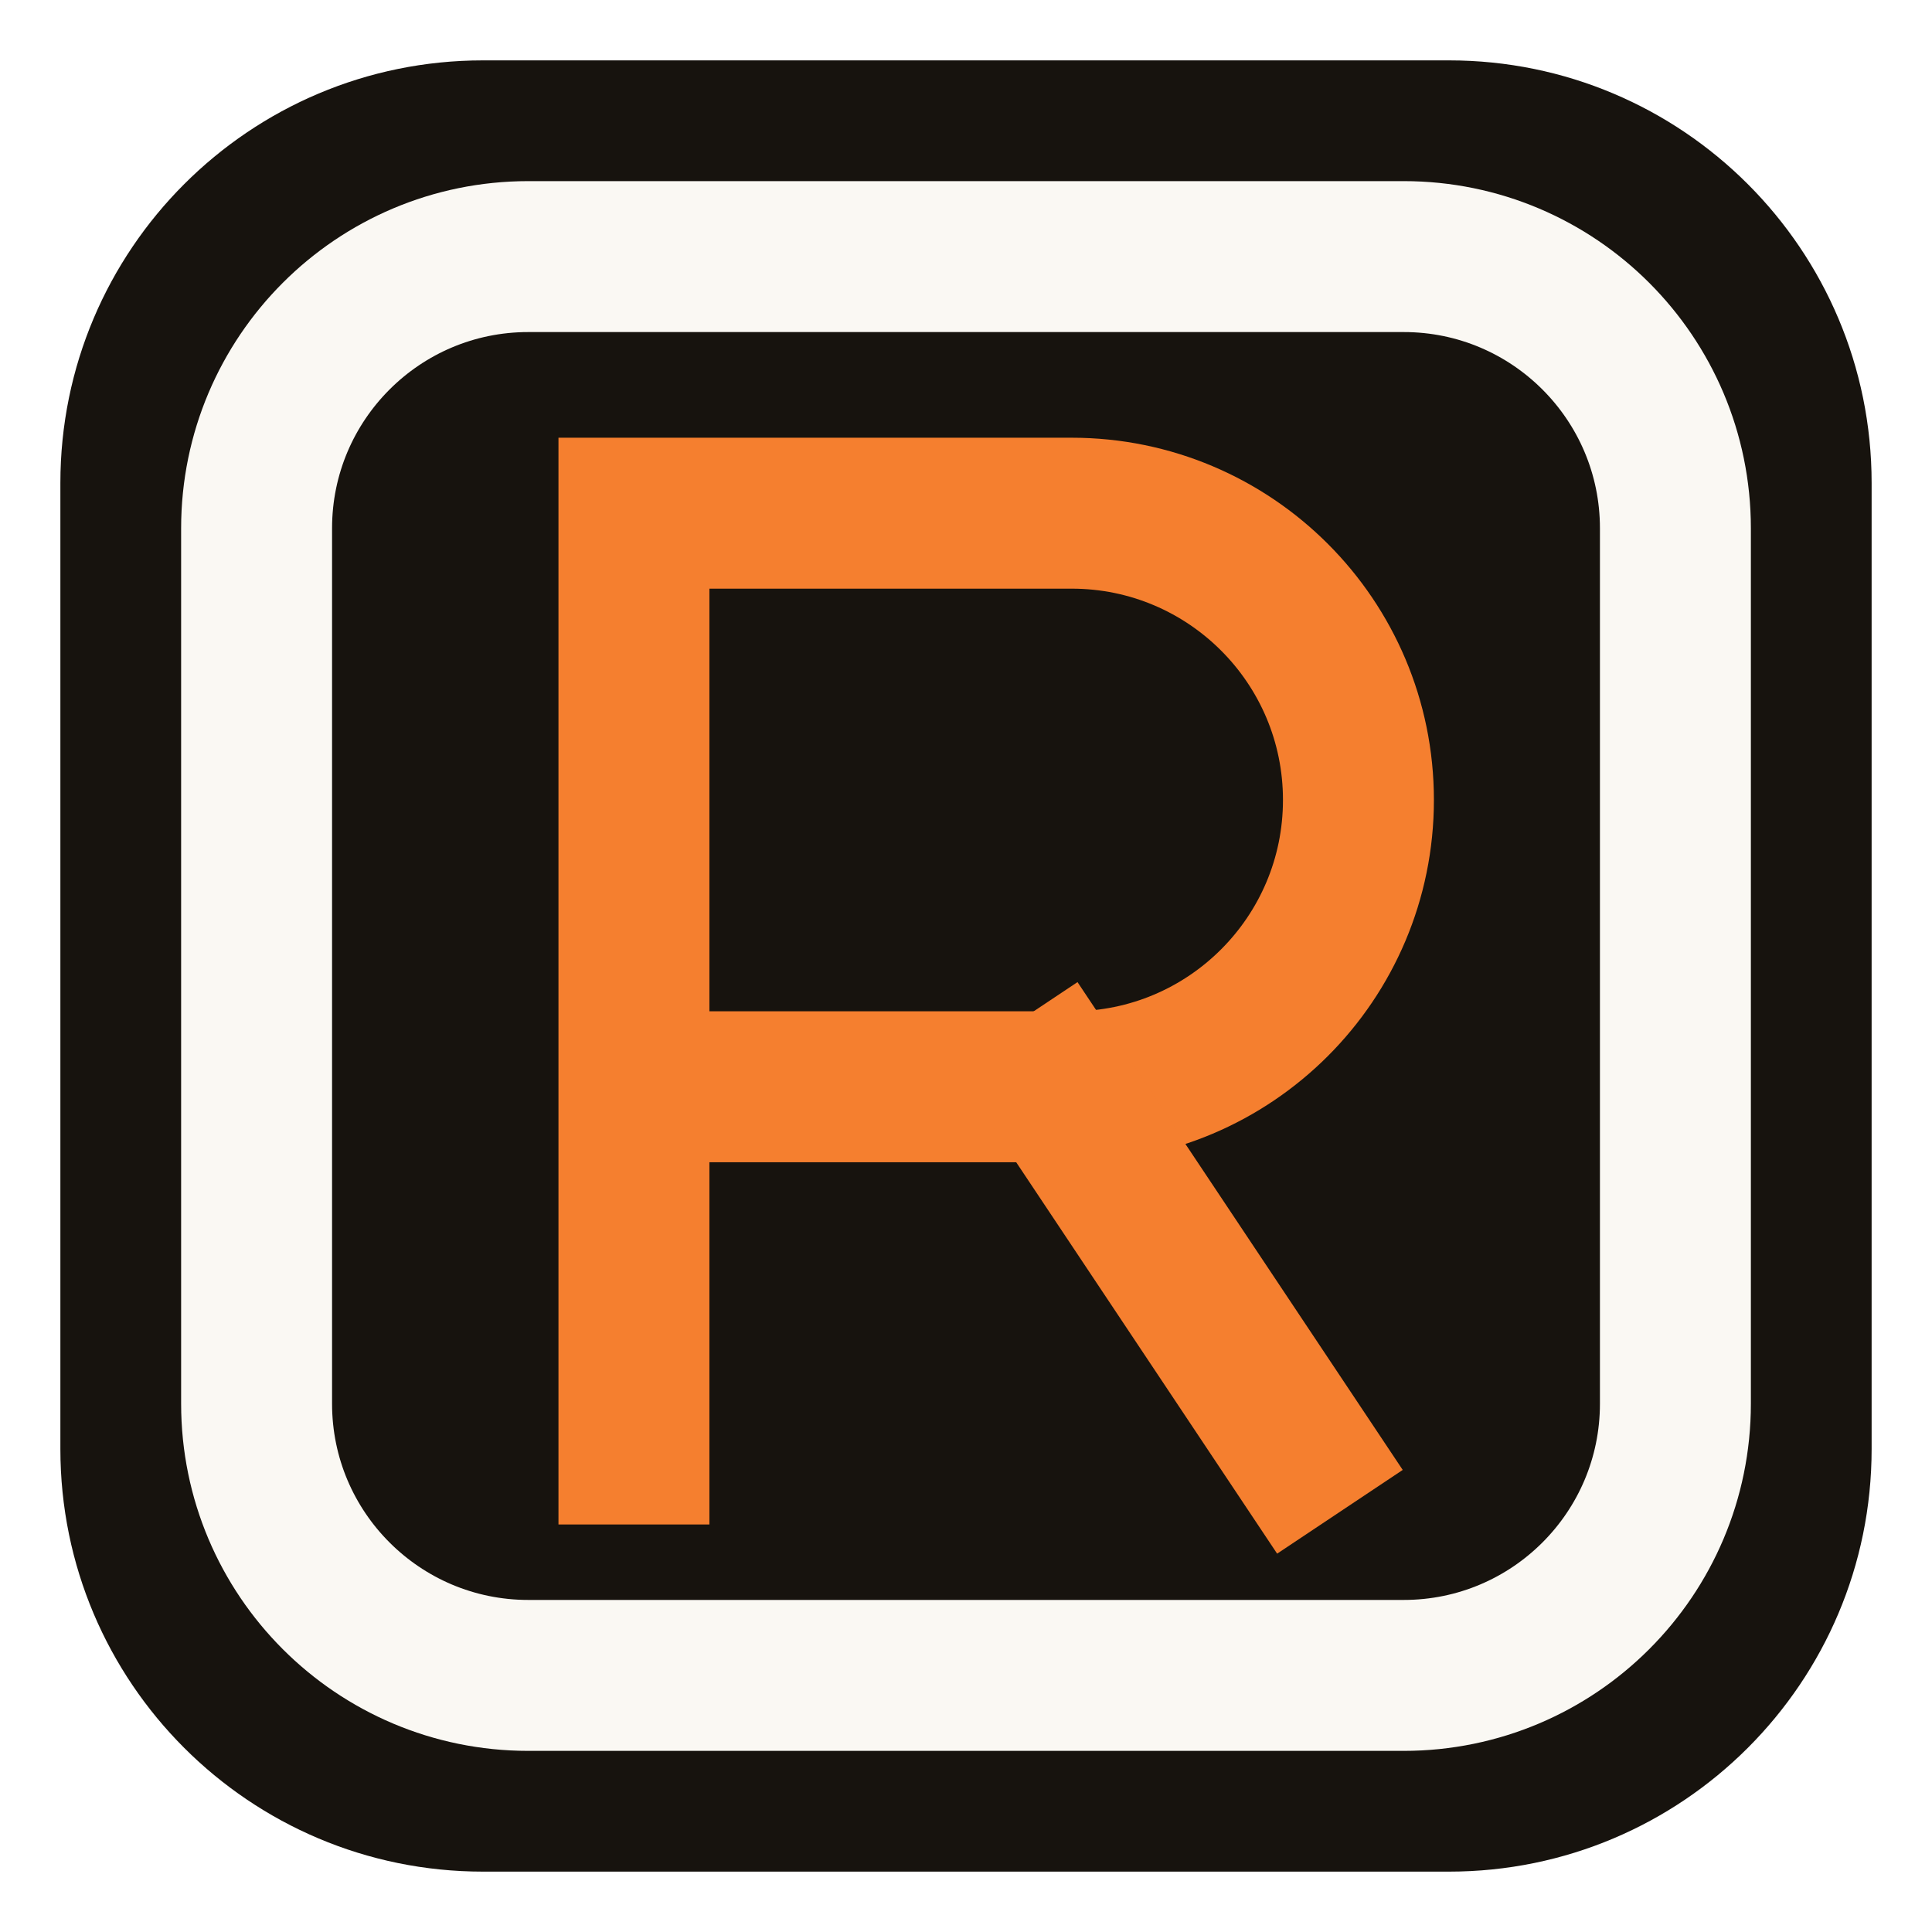
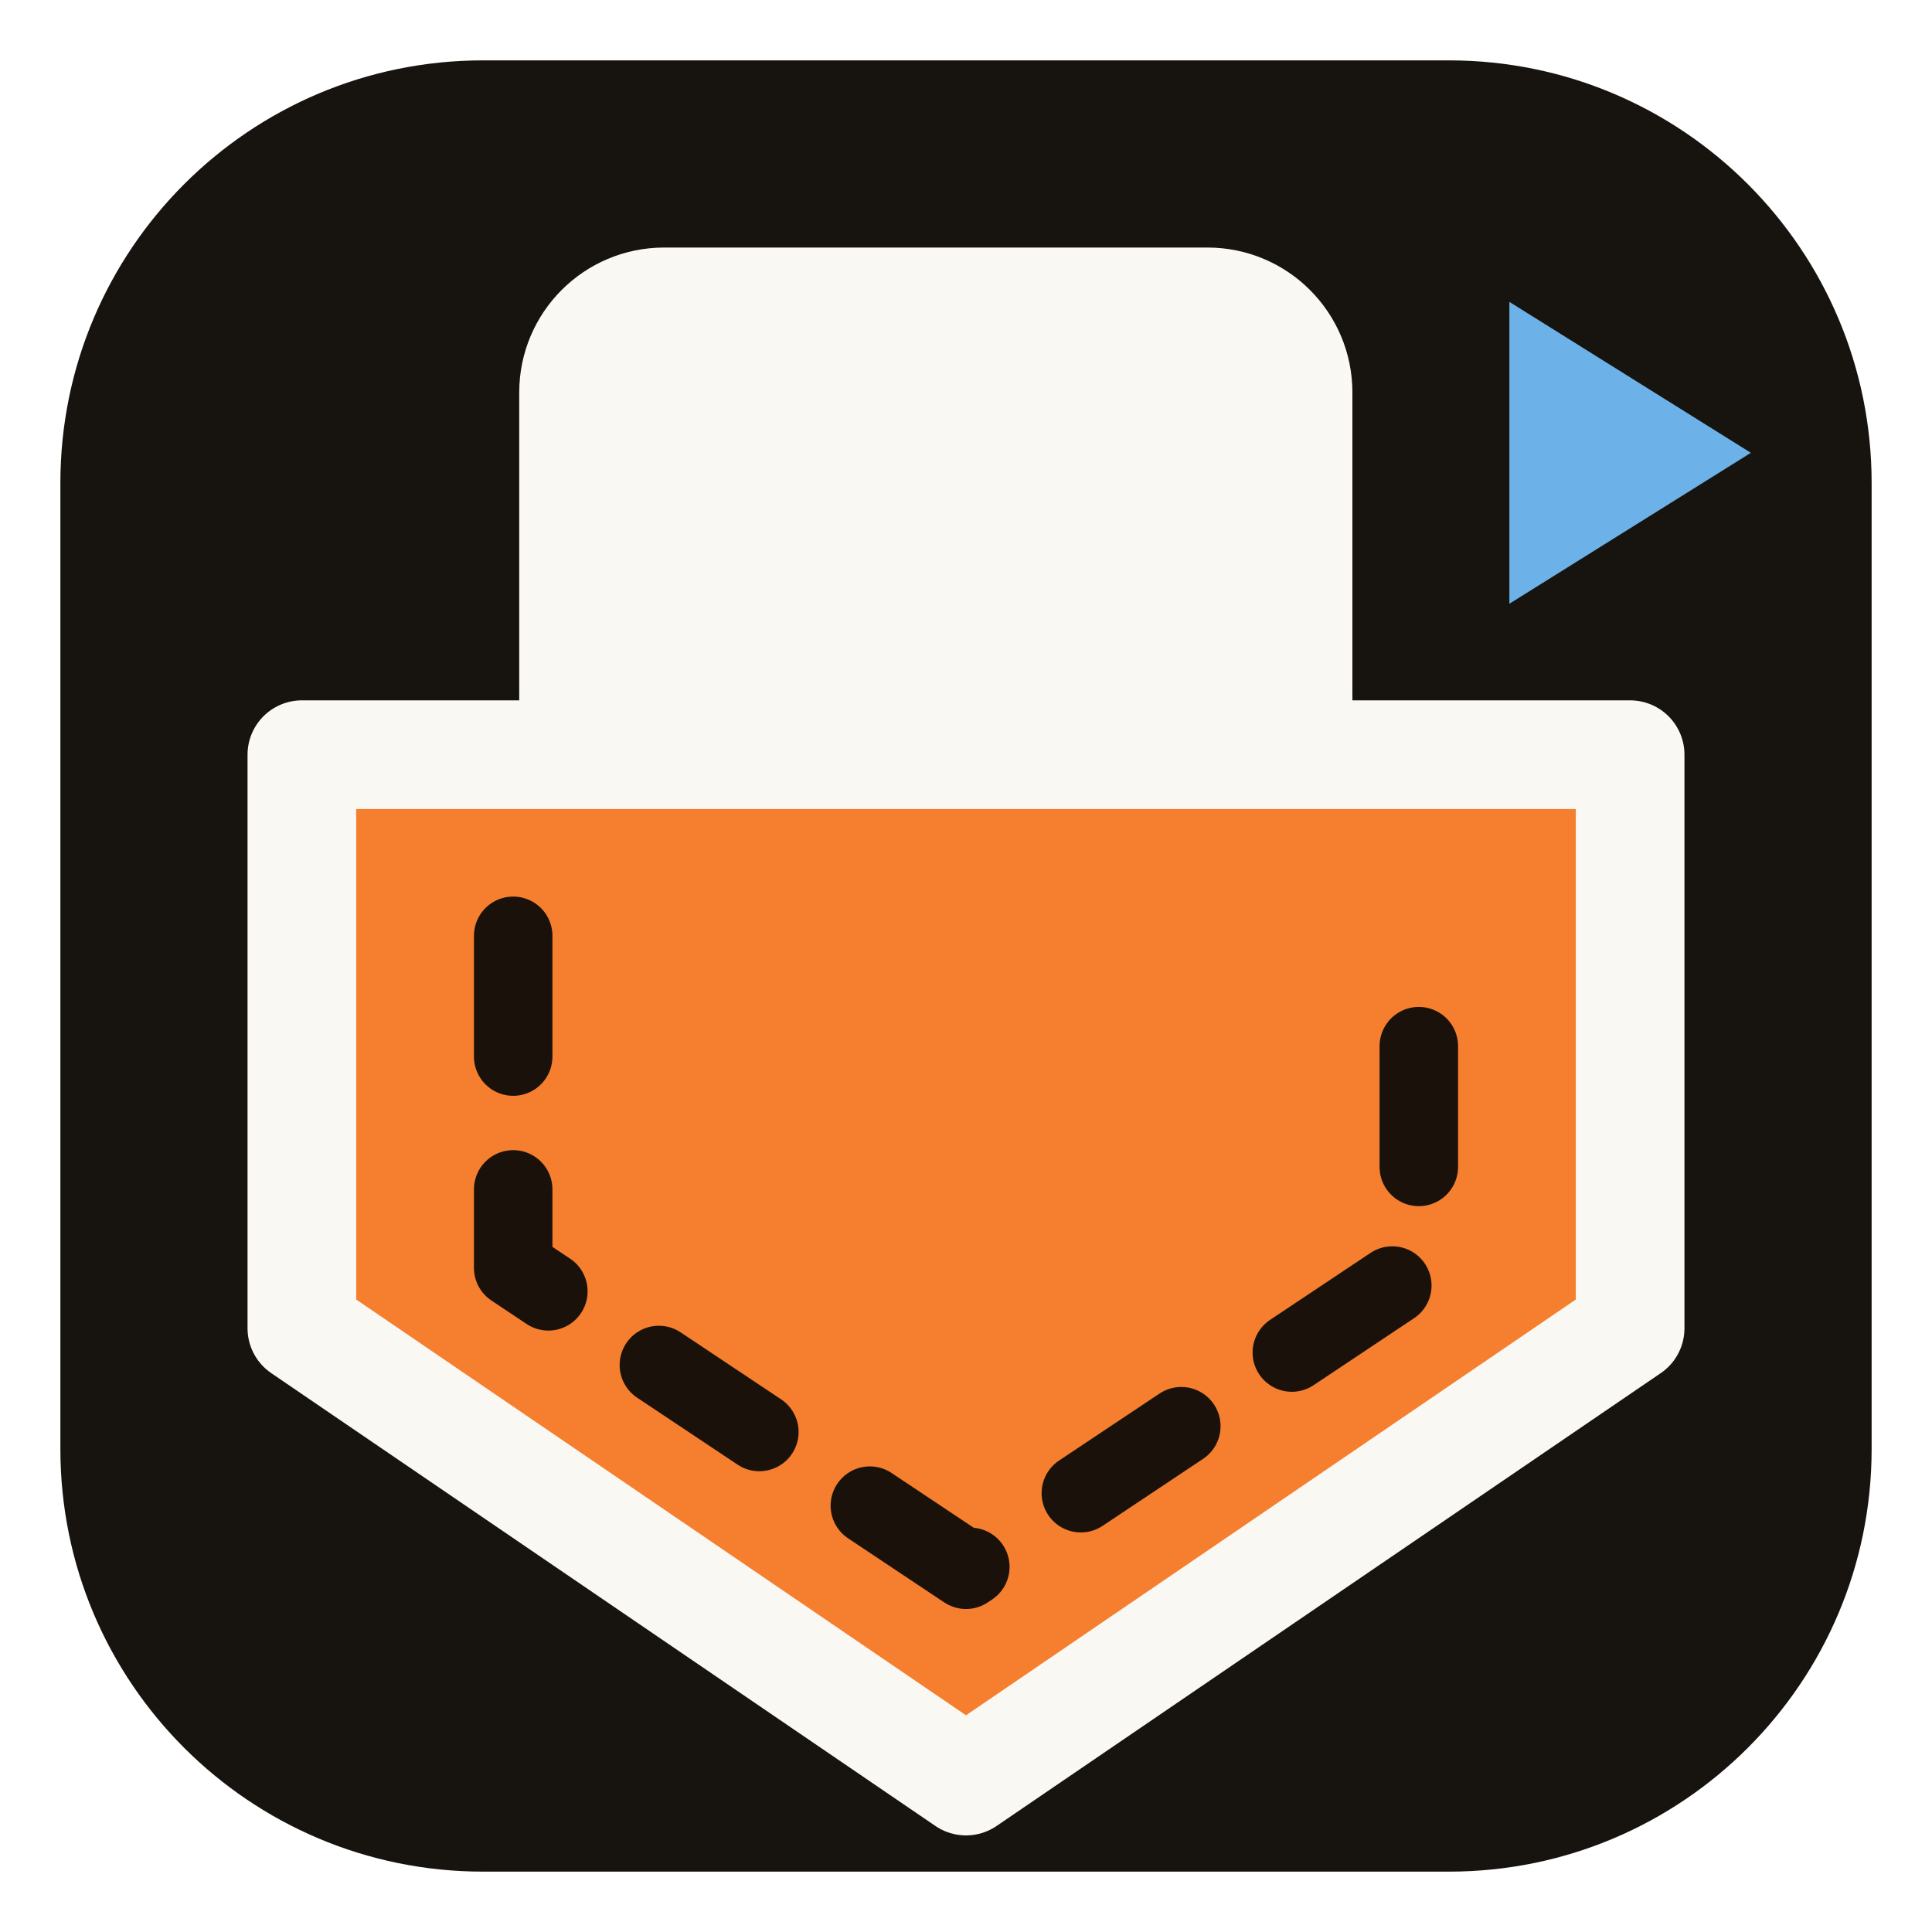
<svg xmlns="http://www.w3.org/2000/svg" viewBox="0 0 32 32" fill="none">
  <rect x="1" y="1" width="30" height="30" rx="7" fill="#17130e" />
-   <rect x="4.25" y="4.25" width="23.5" height="23.5" rx="4.5" stroke="#faf8f3" stroke-width="2.5" />
-   <path d="M10.5 24V8.5h7.25a4.75 4.75 0 0 1 0 9.5H10.5" stroke="#f57f2f" stroke-width="2.5" stroke-linecap="square" />
-   <path d="M17.5 18 21.5 24" stroke="#f57f2f" stroke-width="2.5" stroke-linecap="square" />
+   <rect x="9.5" y="5" width="12" height="10" rx="1.5" fill="#faf8f3" stroke="#faf8f3" stroke-width="1.8" />
+   <path d="M5 12.5h22v9.5L16 29.5 5 22Z" fill="#f57f2f" stroke="#faf8f3" stroke-width="1.8" stroke-linejoin="round" />
+   <path d="M8.5 15.5V21l7.5 5 7.5-5v-5.5" stroke="#1a120a" stroke-width="1.3" stroke-dasharray="2 2.2" stroke-linecap="round" stroke-linejoin="round" />
+   <path d="M25 5 29 7.5 25 10Z" fill="#6cb2e8" />
</svg>
